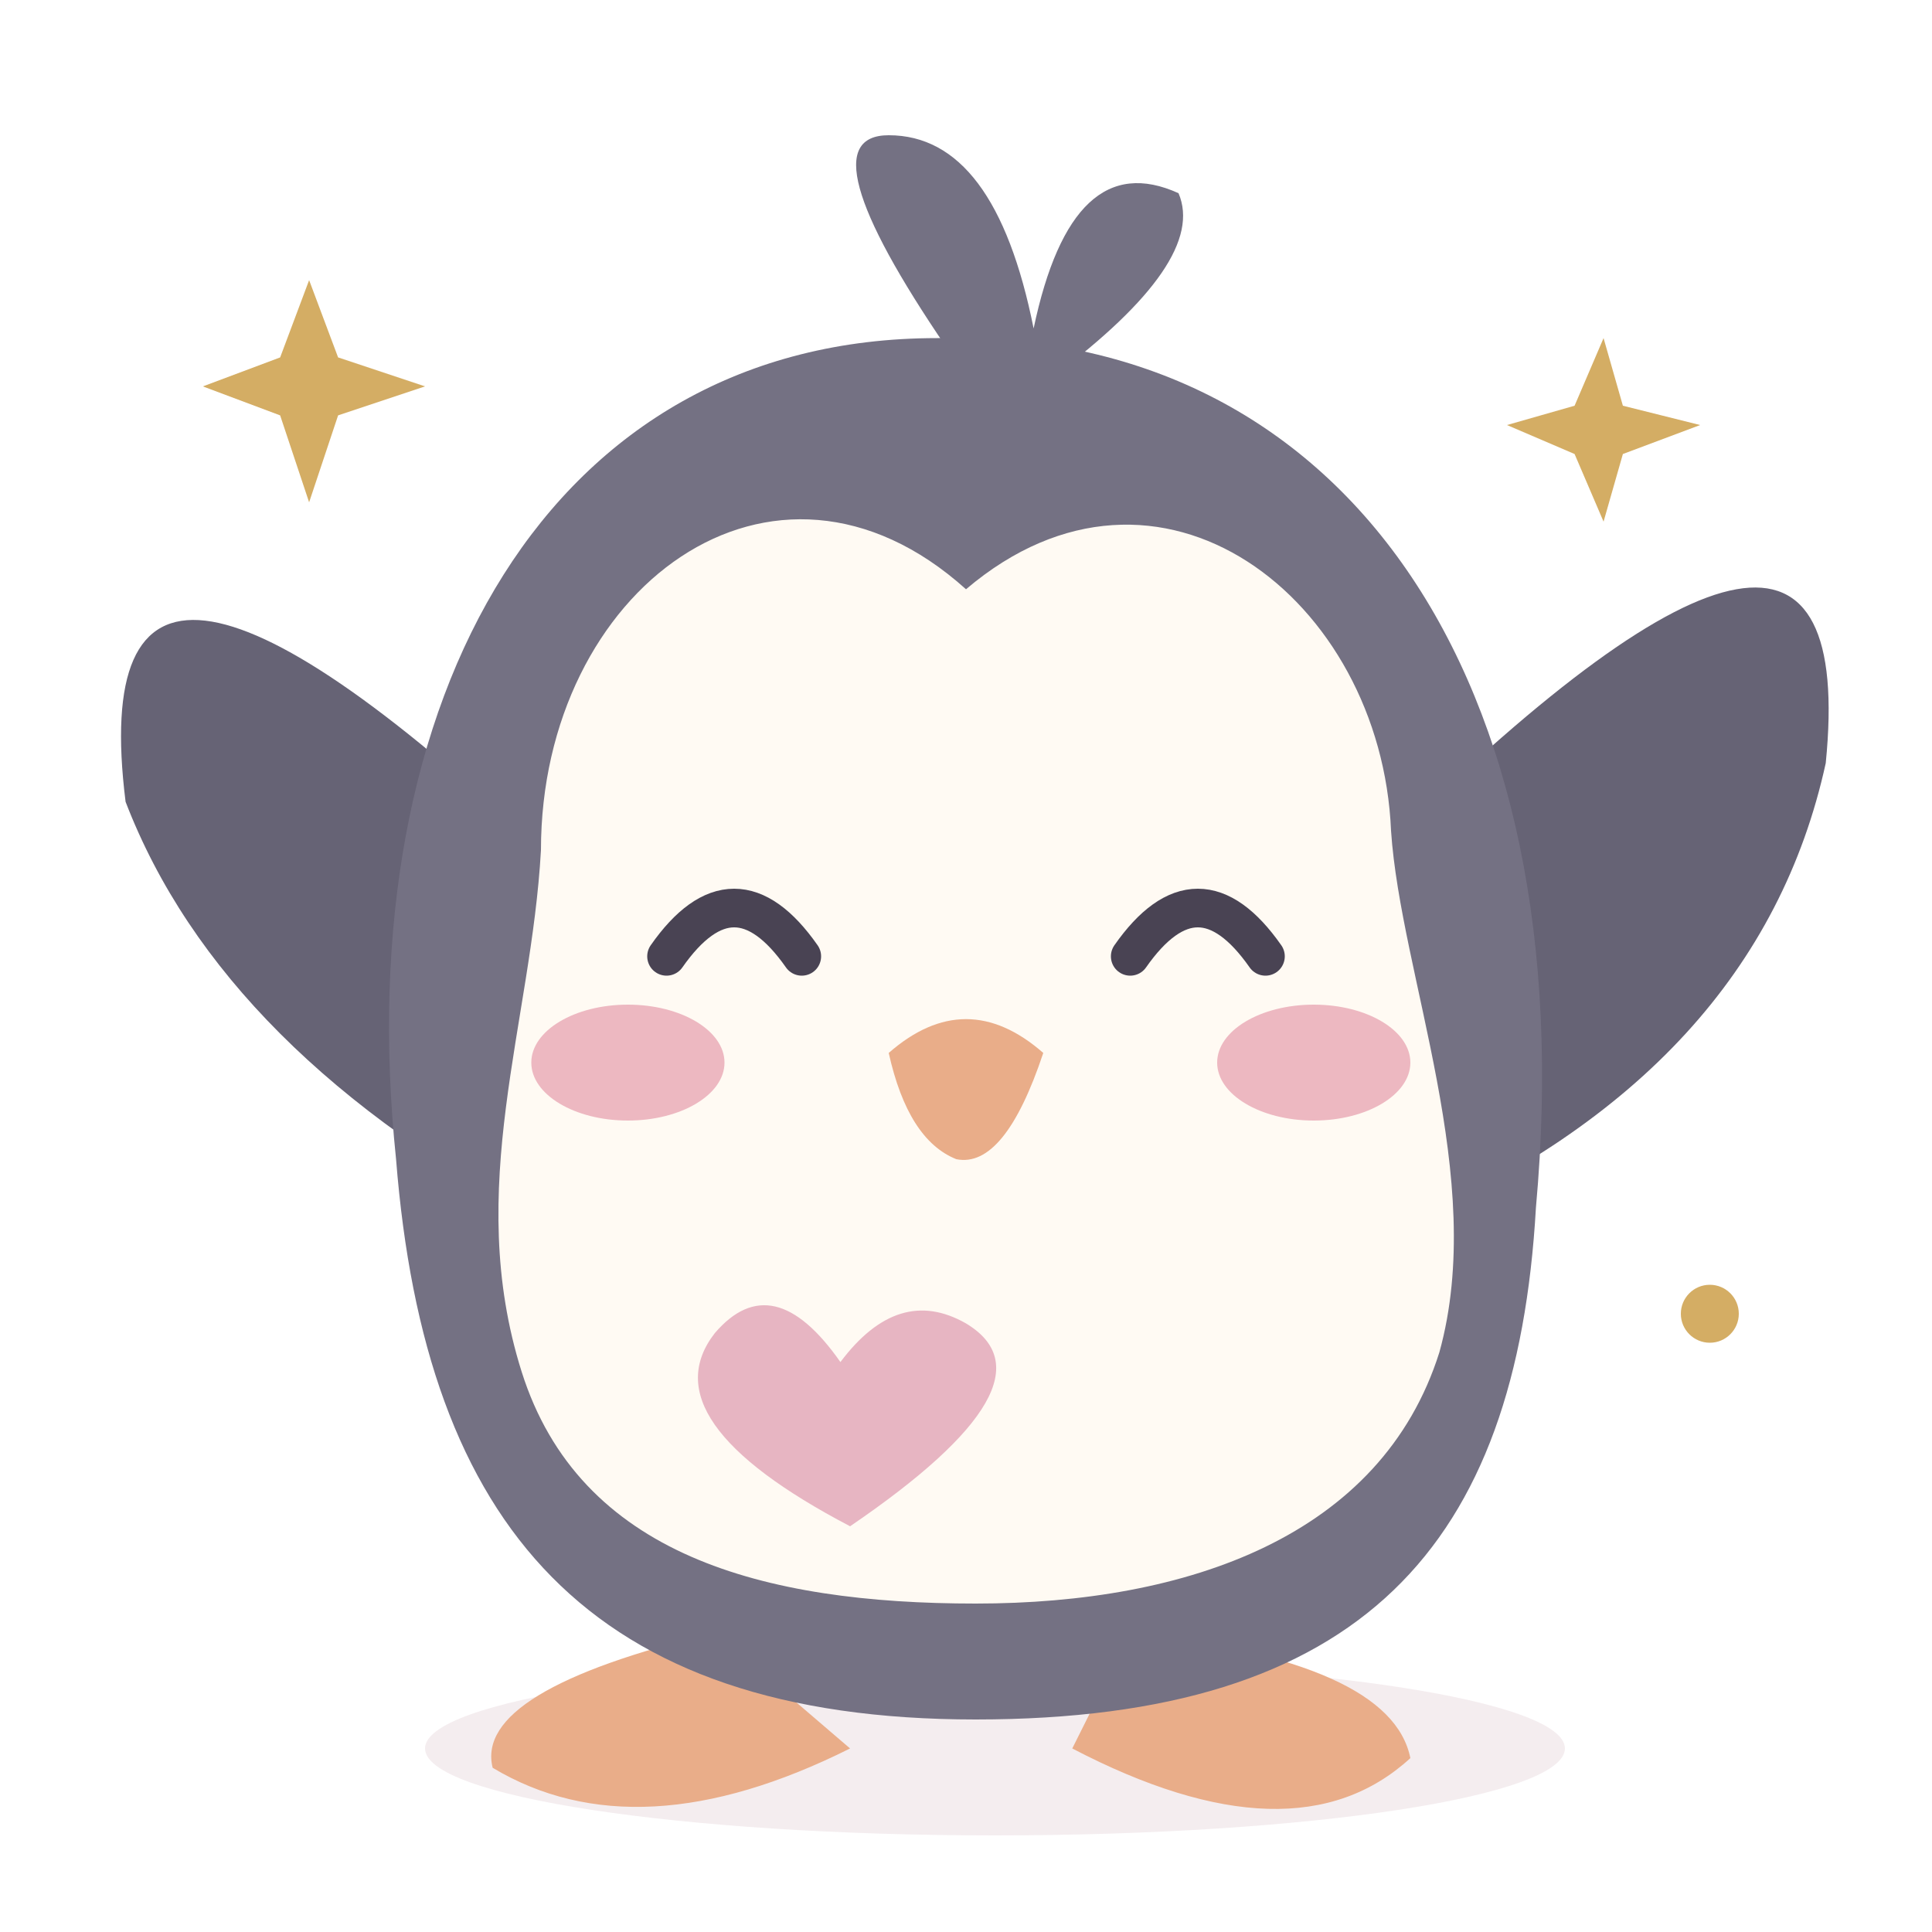
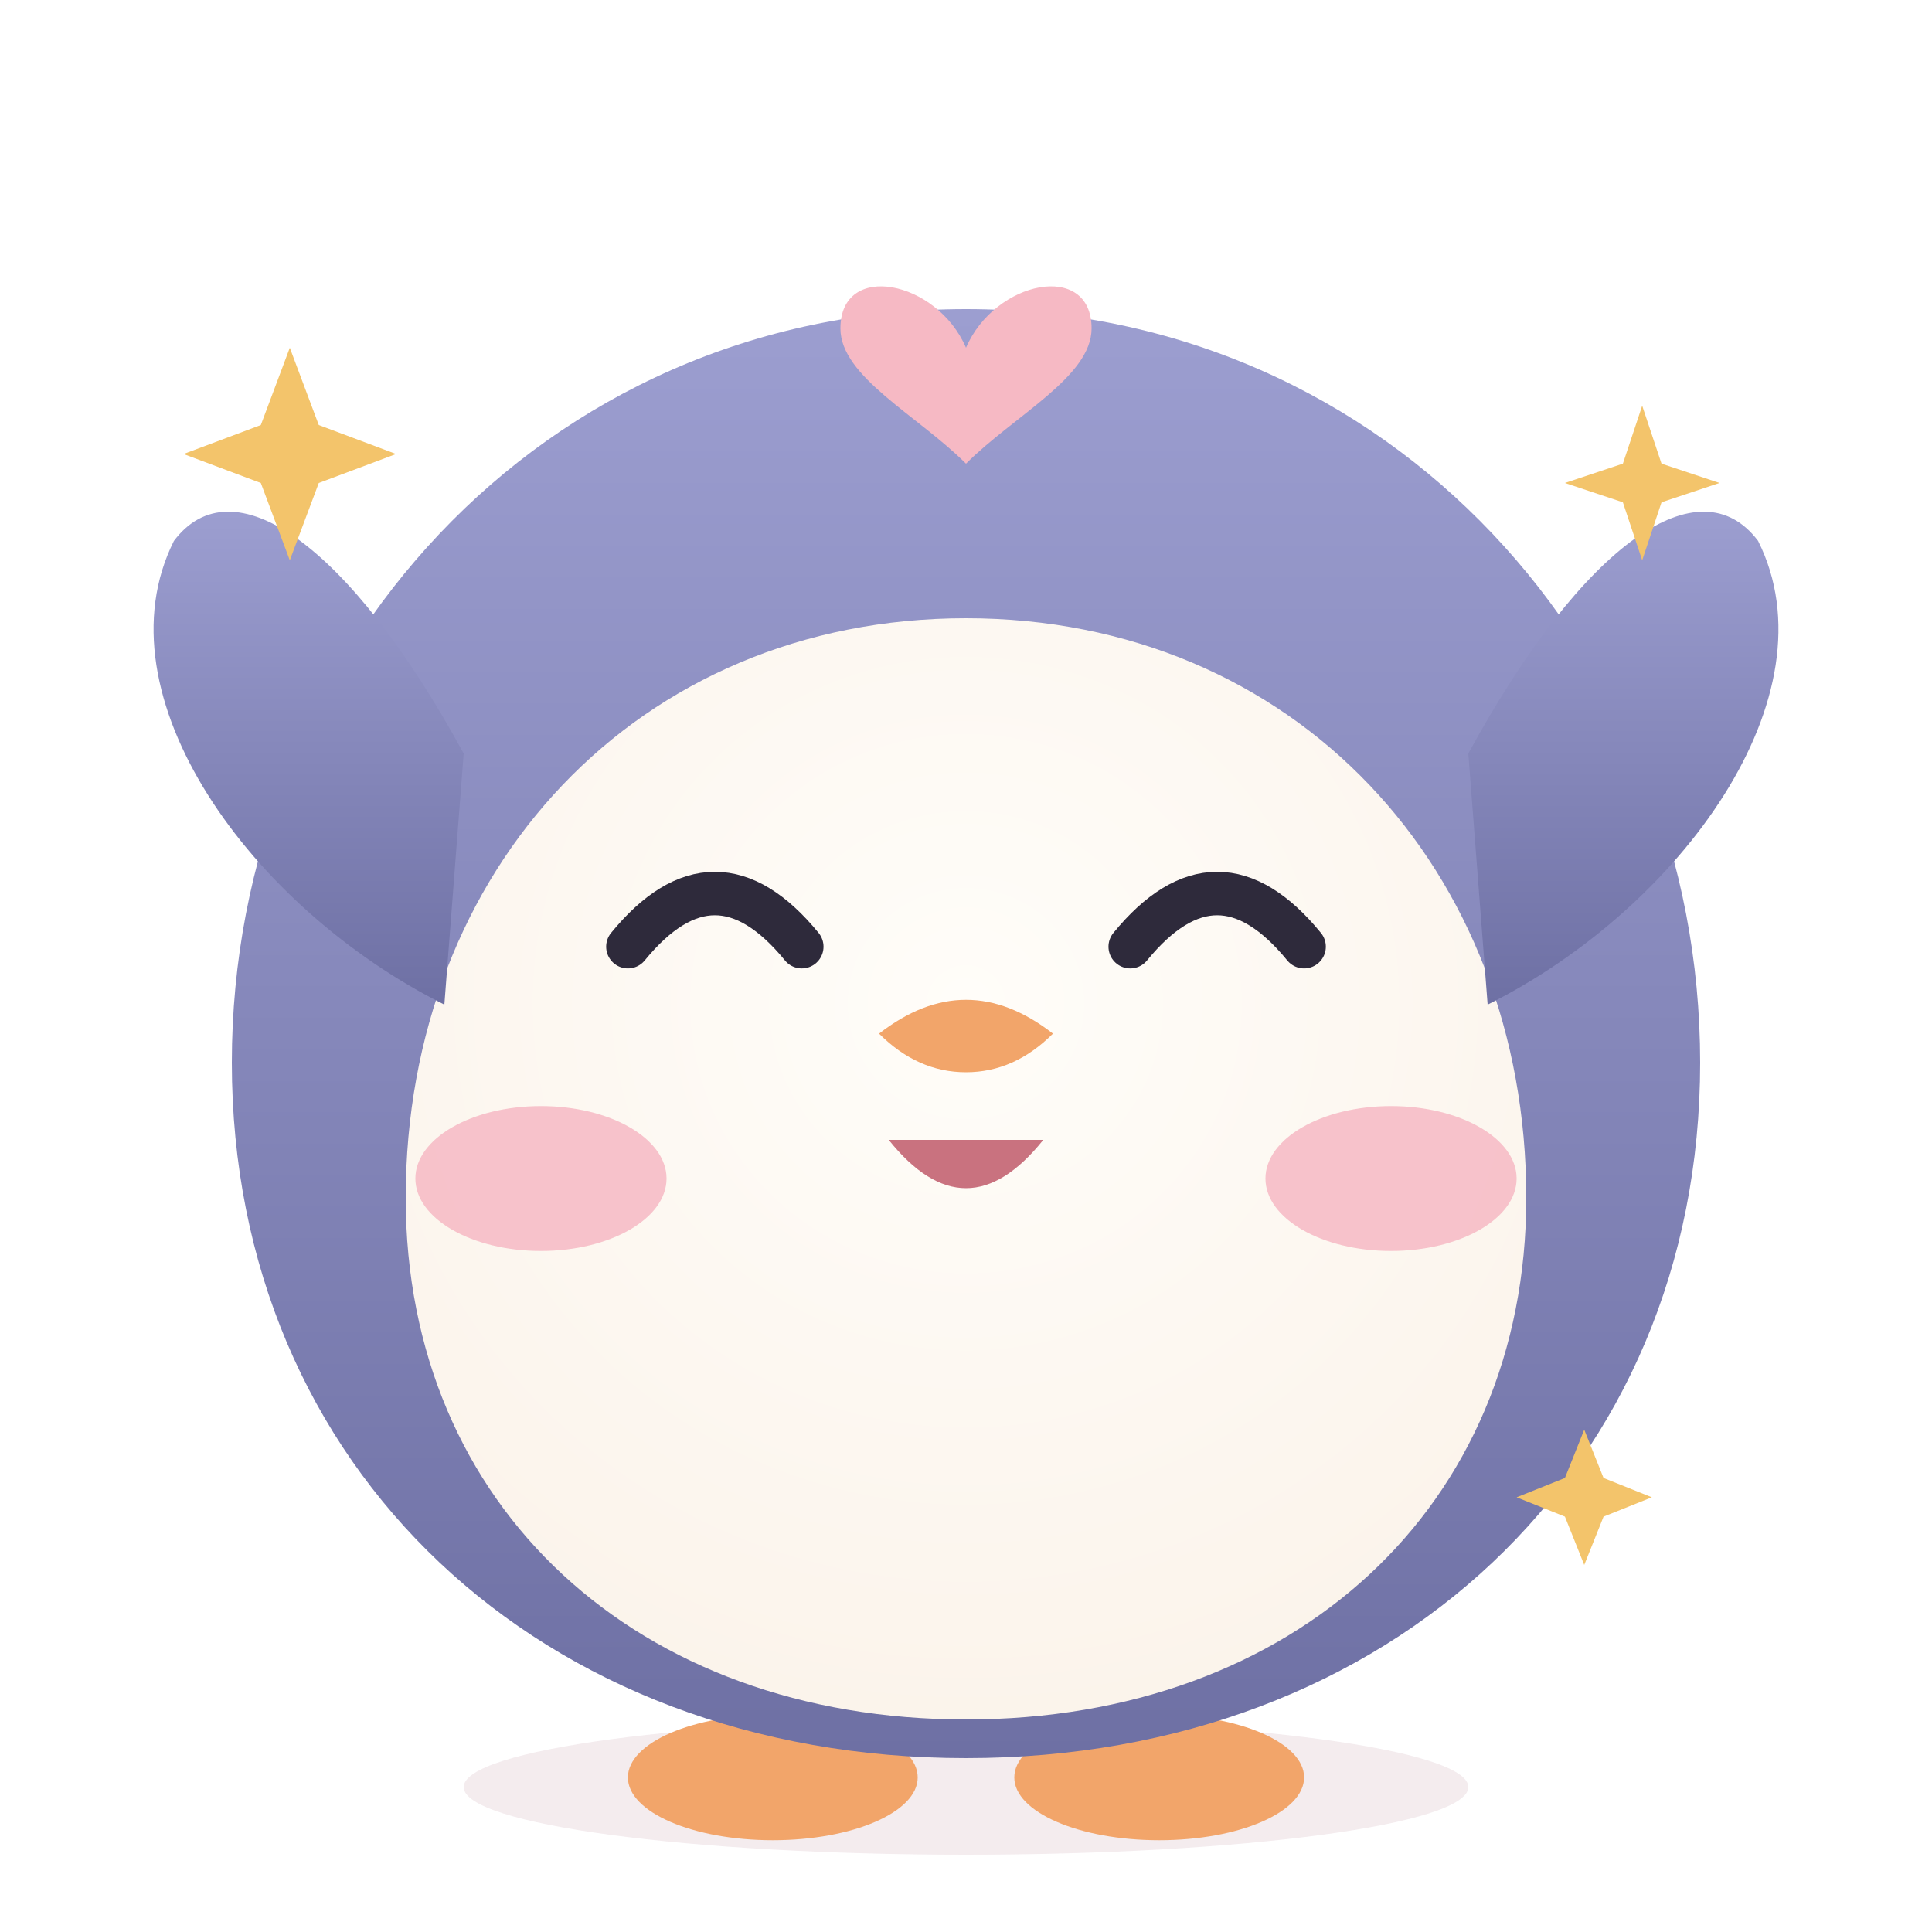
- <svg class="pip " viewBox="0 0 200 200" role="img" aria-label="Pip the penguin celebrates with you">
-   <ellipse cx="103" cy="181" rx="59" ry="9" fill="#d9bec7" opacity=".28" />
-   <path d="M74 169q-25 6-23 14 15 9 37-2m29-12q27 3 29 13-12 11-35-1" fill="#e9ad89" />
-   <path d="M56 88Q8 43 13 83q10 26 44 44" fill="#666375" />
-   <path d="M144 87q49-48 45-8-7 32-44 48" fill="#666375" />
-   <path d="M41 120C36 72 57 35 97 35c42-1 67 35 62 90-2 35-18 53-58 53-40 0-57-20-60-58" fill="#747183" />
-   <path d="M100 61C80 43 56 61 56 88c-1 18-8 35-2 54 6 19 25 24 47 24s42-7 48-26c5-18-4-39-5-54-1-24-24-42-44-25" fill="#fffaf3" />
-   <path d="M98 36q-15-22-6-22 11 0 15 20 4-19 15-14 3 7-13 19" fill="#747183" />
-   <g fill="none" stroke="#494353" stroke-width="4" stroke-linecap="round">
-     <path d="M69 99q7-10 14 0m34 0q7-10 14 0" />
+ <svg class="pip pip-cheer pose-stand " viewBox="0 0 200 200" role="img" aria-label="Pip the penguin cheers">
+   <ellipse cx="100" cy="185" rx="52" ry="7" fill="#d9bec7" opacity=".3" />
+   <g class="feet">
+     <ellipse class="foot-l" cx="80" cy="184" rx="15" ry="6.5" fill="#f2a56a" />
+     <ellipse class="foot-r" cx="120" cy="184" rx="15" ry="6.5" fill="#f2a56a" />
  </g>
-   <ellipse cx="65" cy="110" rx="10" ry="6" fill="#edb8c1" />
-   <ellipse cx="136" cy="110" rx="10" ry="6" fill="#edb8c1" />
-   <path d="M92 109q8-7 16 0-4 12-9 11-5-2-7-11" fill="#e9ad89" />
-   <path d="M87 141q-7-10-13-3-7 9 14 20 22-15 12-21-7-4-13 4" fill="#e7b5c2" />
-   <g fill="#d4ad64">
-     <path d="m32 29 3 8 9 3-9 3-3 9-3-9-8-3 8-3zM166 35l2 7 8 2-8 3-2 7-3-7-7-3 7-2z" />
-     <circle cx="177" cy="136" r="3" />
+   <defs>
+     <linearGradient id="pip-body" x1="0" y1="0" x2="0" y2="1">
+       <stop offset="0" stop-color="#9c9ed0" />
+       <stop offset="1" stop-color="#6e70a4" />
+     </linearGradient>
+     <radialGradient id="pip-belly" cx=".5" cy=".35" r=".7">
+       <stop offset="0" stop-color="#fffdf9" />
+       <stop offset="1" stop-color="#fbf3ea" />
+     </radialGradient>
+   </defs>
+   <g class="body">
+     <path d="M100 32c44 0 76 36 76 78s-32 72-76 72-76-30-76-72 32-78 76-78z" fill="url(#pip-body)" />
+     <path d="M100 64c34 0 58 26 58 60 0 32-24 54-58 54s-58-22-58-54c0-34 24-60 58-60z" fill="url(#pip-belly)" />
+     <path class="flipper flipper-l" d="M46 104c-20-10-36-32-28-48 6-8 18 0 30 22" fill="url(#pip-body)" />
+     <path class="flipper flipper-r" d="M154 104c20-10 36-32 28-48-6-8-18 0-30 22" fill="url(#pip-body)" />
+     <path d="M100 36c-3-7-13-9-13-2 0 5 8 9 13 14 5-5 13-9 13-14 0-7-10-5-13 2z" fill="#f6b9c4" />
+     <ellipse cx="56" cy="122" rx="13" ry="7.5" fill="#f6b9c4" opacity=".85" />
+     <ellipse cx="144" cy="122" rx="13" ry="7.5" fill="#f6b9c4" opacity=".85" />
+     <g class="eyes">
+       <path d="M65 98q9-11 18 0" fill="none" stroke="#2e2a3b" stroke-width="4.5" stroke-linecap="round" />
+       <path d="M117 98q9-11 18 0" fill="none" stroke="#2e2a3b" stroke-width="4.5" stroke-linecap="round" />
+     </g>
+     <g>
+       <path d="M91 107q9-7 18 0-4 4-9 4t-9-4z" fill="#f2a56a" />
+       <path d="M92 118q8 10 16 0z" fill="#c9727f" />
+     </g>
+   </g>
+   <g class="sparkles" fill="#f3c46b">
+     <path d="m30 36 3 8 8 3-8 3-3 8-3-8-8-3 8-3zM170 42l2 6 6 2-6 2-2 6-2-6-6-2 6-2zM164 148l2 5 5 2-5 2-2 5-2-5-5-2 5-2z" />
  </g>
</svg>
